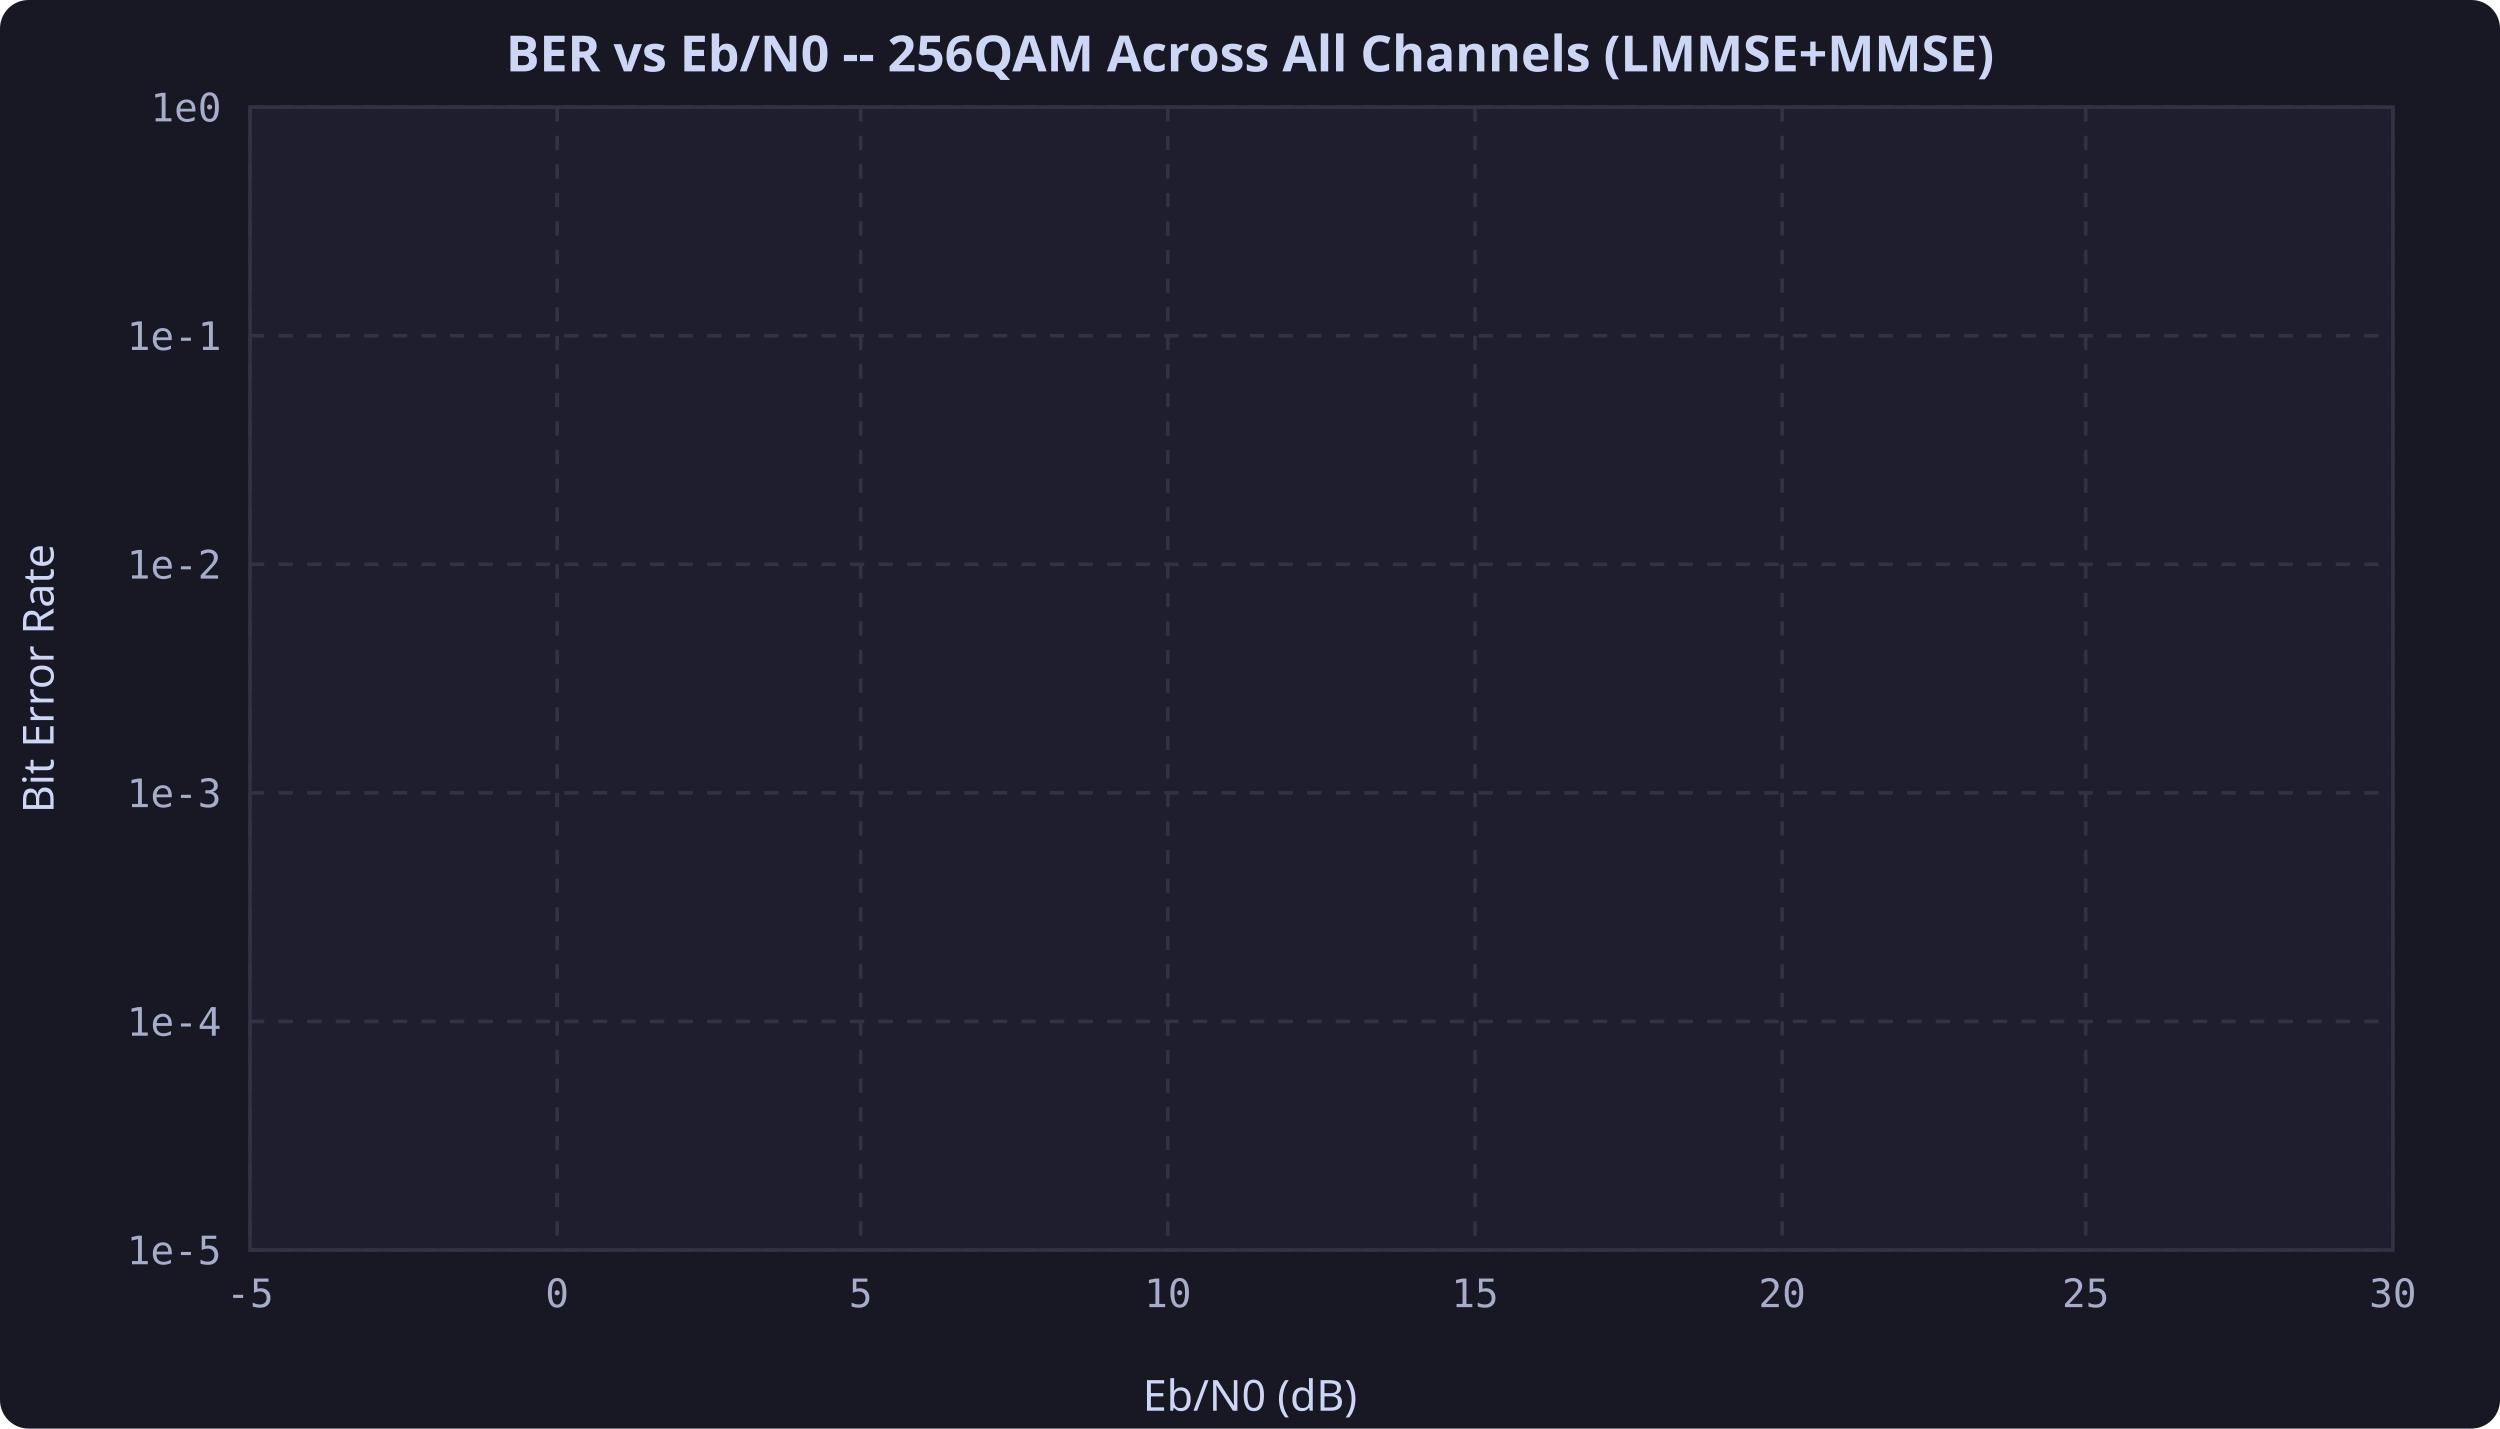
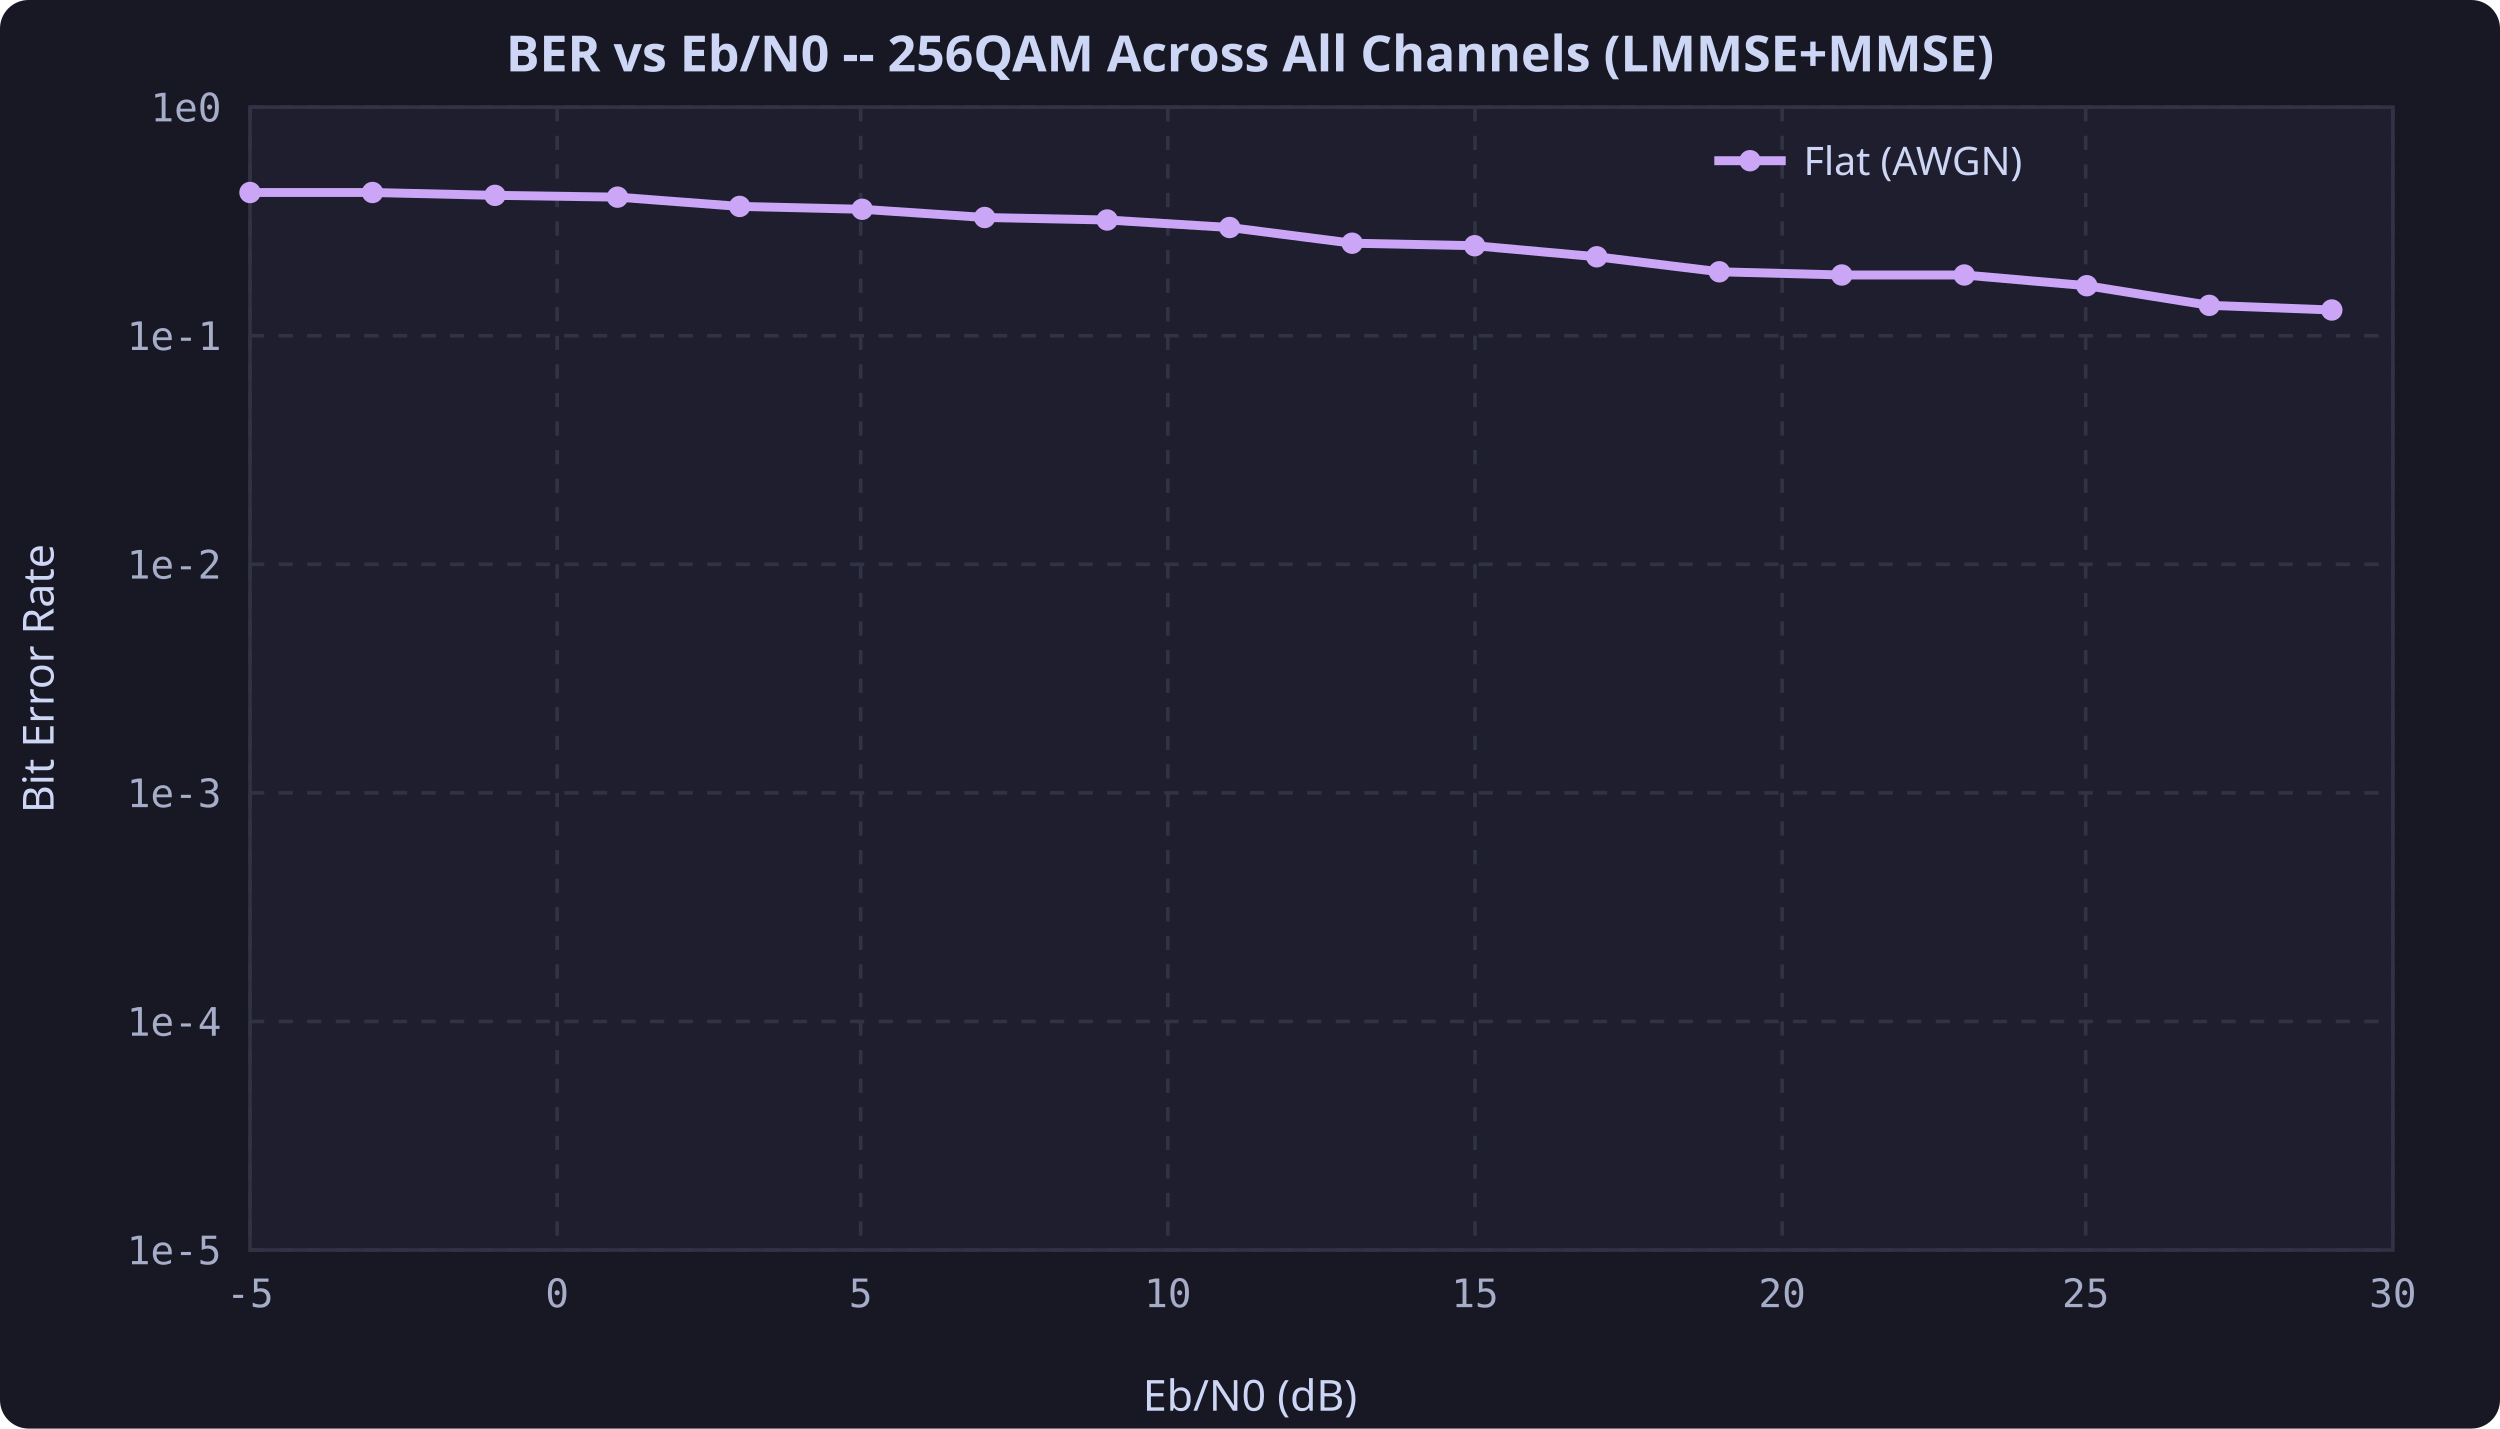
<svg xmlns="http://www.w3.org/2000/svg" viewBox="0 0 700 400" style="max-width:700px;">
  <rect width="700" height="400" fill="#181825" rx="8" />
  <rect x="70" y="30" width="600" height="320" fill="#1e1e2e" stroke="#313244" />
  <text x="350" y="20" text-anchor="middle" fill="#cdd6f4" font-size="14" font-family="sans-serif" font-weight="bold">BER vs Eb/N0 -- 256QAM Across All Channels (LMMSE+MMSE)</text>
  <line x1="70" y1="30" x2="670" y2="30" stroke="#313244" stroke-dasharray="4,4" />
  <text x="62" y="34" text-anchor="end" fill="#a6adc8" font-size="11" font-family="monospace">1e0</text>
  <line x1="70" y1="94" x2="670" y2="94" stroke="#313244" stroke-dasharray="4,4" />
  <text x="62" y="98" text-anchor="end" fill="#a6adc8" font-size="11" font-family="monospace">1e-1</text>
  <line x1="70" y1="158" x2="670" y2="158" stroke="#313244" stroke-dasharray="4,4" />
  <text x="62" y="162" text-anchor="end" fill="#a6adc8" font-size="11" font-family="monospace">1e-2</text>
  <line x1="70" y1="222" x2="670" y2="222" stroke="#313244" stroke-dasharray="4,4" />
  <text x="62" y="226" text-anchor="end" fill="#a6adc8" font-size="11" font-family="monospace">1e-3</text>
  <line x1="70" y1="286" x2="670" y2="286" stroke="#313244" stroke-dasharray="4,4" />
  <text x="62" y="290" text-anchor="end" fill="#a6adc8" font-size="11" font-family="monospace">1e-4</text>
  <line x1="70" y1="350" x2="670" y2="350" stroke="#313244" stroke-dasharray="4,4" />
  <text x="62" y="354" text-anchor="end" fill="#a6adc8" font-size="11" font-family="monospace">1e-5</text>
  <line x1="70" y1="30" x2="70" y2="350" stroke="#313244" stroke-dasharray="4,4" />
  <text x="70" y="366" text-anchor="middle" fill="#a6adc8" font-size="11" font-family="monospace">-5</text>
  <line x1="156" y1="30" x2="156" y2="350" stroke="#313244" stroke-dasharray="4,4" />
  <text x="156" y="366" text-anchor="middle" fill="#a6adc8" font-size="11" font-family="monospace">0</text>
  <line x1="241" y1="30" x2="241" y2="350" stroke="#313244" stroke-dasharray="4,4" />
  <text x="241" y="366" text-anchor="middle" fill="#a6adc8" font-size="11" font-family="monospace">5</text>
  <line x1="327" y1="30" x2="327" y2="350" stroke="#313244" stroke-dasharray="4,4" />
  <text x="327" y="366" text-anchor="middle" fill="#a6adc8" font-size="11" font-family="monospace">10</text>
  <line x1="413" y1="30" x2="413" y2="350" stroke="#313244" stroke-dasharray="4,4" />
  <text x="413" y="366" text-anchor="middle" fill="#a6adc8" font-size="11" font-family="monospace">15</text>
  <line x1="499" y1="30" x2="499" y2="350" stroke="#313244" stroke-dasharray="4,4" />
  <text x="499" y="366" text-anchor="middle" fill="#a6adc8" font-size="11" font-family="monospace">20</text>
  <line x1="584" y1="30" x2="584" y2="350" stroke="#313244" stroke-dasharray="4,4" />
  <text x="584" y="366" text-anchor="middle" fill="#a6adc8" font-size="11" font-family="monospace">25</text>
  <line x1="670" y1="30" x2="670" y2="350" stroke="#313244" stroke-dasharray="4,4" />
  <text x="670" y="366" text-anchor="middle" fill="#a6adc8" font-size="11" font-family="monospace">30</text>
  <text x="350" y="395" text-anchor="middle" fill="#cdd6f4" font-size="12" font-family="sans-serif">Eb/N0 (dB)</text>
  <text x="15" y="190" text-anchor="middle" fill="#cdd6f4" font-size="12" font-family="sans-serif" transform="rotate(-90,15,190)">Bit Error Rate</text>
+   <polyline points="70.0,53.9 104.3,53.9 138.6,54.7 172.9,55.2 207.1,57.8 241.4,58.6 275.7,60.9 310.0,61.6 344.3,63.7 378.6,68.1 412.9,68.8 447.1,71.9 481.4,76.1 515.7,77.0 550.0,77.0 584.3,80.0 618.6,85.5 652.9,86.8" fill="none" stroke="#cba6f7" stroke-width="2.5" />
+   <circle cx="70.0" cy="53.9" r="3" fill="#cba6f7" />
+   <circle cx="104.3" cy="53.9" r="3" fill="#cba6f7" />
+   <circle cx="138.6" cy="54.7" r="3" fill="#cba6f7" />
+   <circle cx="172.9" cy="55.2" r="3" fill="#cba6f7" />
+   <circle cx="207.1" cy="57.8" r="3" fill="#cba6f7" />
+   <circle cx="241.4" cy="58.6" r="3" fill="#cba6f7" />
+   <circle cx="275.7" cy="60.9" r="3" fill="#cba6f7" />
+   <circle cx="310.0" cy="61.6" r="3" fill="#cba6f7" />
+   <circle cx="344.3" cy="63.7" r="3" fill="#cba6f7" />
+   <circle cx="378.6" cy="68.1" r="3" fill="#cba6f7" />
+   <circle cx="412.9" cy="68.8" r="3" fill="#cba6f7" />
+   <circle cx="447.1" cy="71.9" r="3" fill="#cba6f7" />
+   <circle cx="481.4" cy="76.1" r="3" fill="#cba6f7" />
+   <circle cx="515.7" cy="77.0" r="3" fill="#cba6f7" />
+   <circle cx="550.0" cy="77.0" r="3" fill="#cba6f7" />
+   <circle cx="584.3" cy="80.0" r="3" fill="#cba6f7" />
+   <circle cx="618.6" cy="85.5" r="3" fill="#cba6f7" />
+   <circle cx="652.9" cy="86.8" r="3" fill="#cba6f7" />
+   <line x1="480" y1="45" x2="500" y2="45" stroke="#cba6f7" stroke-width="2.5" />
+   <circle cx="490" cy="45" r="3" fill="#cba6f7" />
+   <text x="505" y="49" fill="#cdd6f4" font-size="11" font-family="sans-serif">Flat (AWGN)</text>
</svg>
